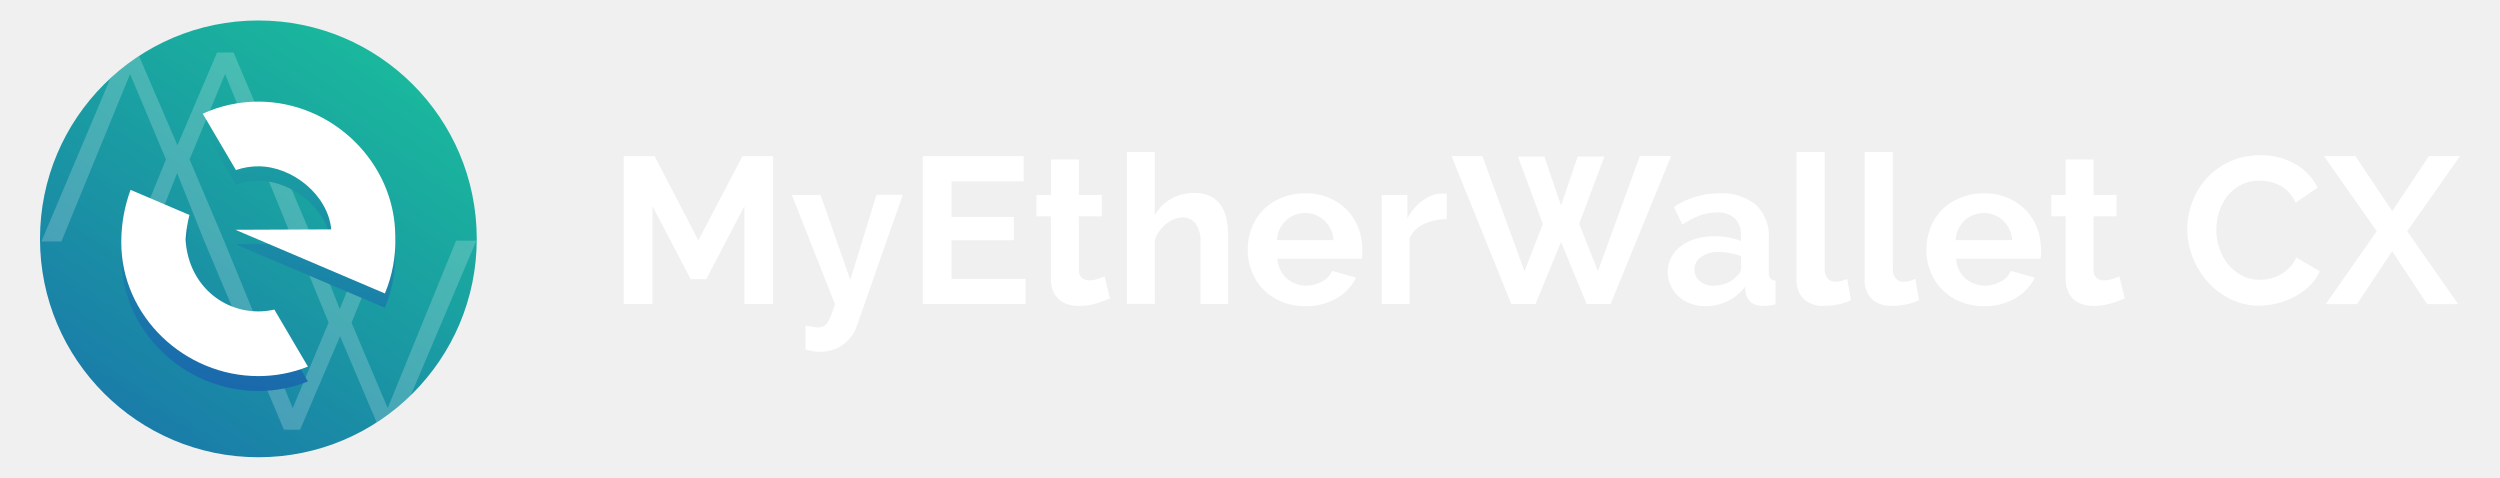
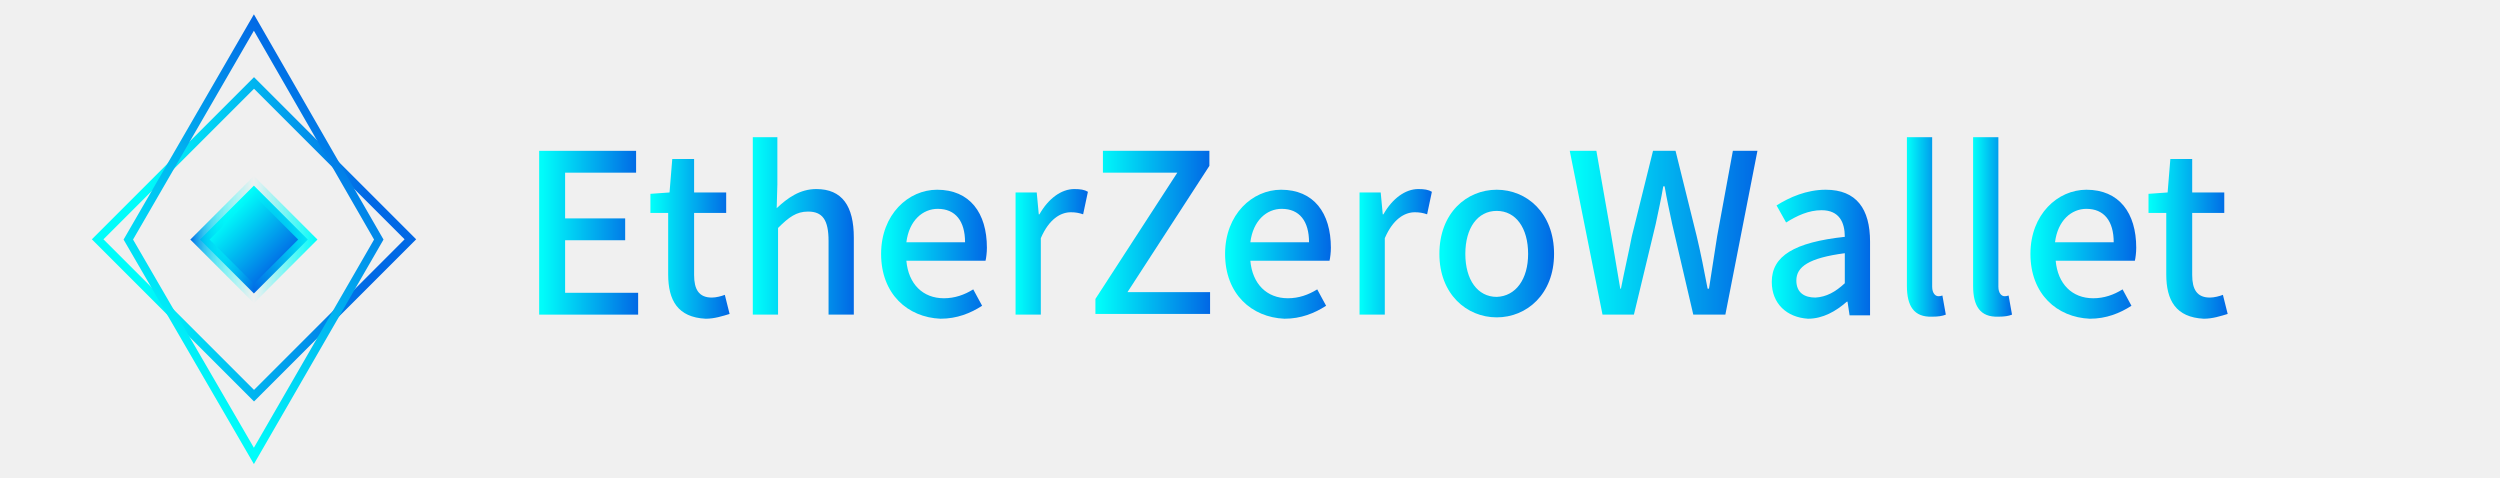
- <svg xmlns="http://www.w3.org/2000/svg" xmlns:xlink="http://www.w3.org/1999/xlink" id="Layer_1" data-name="Layer 1" viewBox="0 0 366.33 70">
-   <defs>
-     <style>.cls-1{fill:none}.cls-2{fill:url(#linear-gradient)}.cls-3,.cls-5{fill:#fff}.cls-4{clip-path:url(#clip-path)}.cls-5{opacity:.2}.cls-6{fill:url(#linear-gradient-2)}.cls-7{fill:url(#linear-gradient-3)}</style>
-     <linearGradient id="linear-gradient" x1="58.65" y1="4.4" x2=".43" y2="90.08" gradientUnits="userSpaceOnUse">
-       <stop offset="0" stop-color="#1abc9c" />
-       <stop offset="1" stop-color="#1a5daf" />
+ <svg xmlns="http://www.w3.org/2000/svg" version="1.1" id="Layer_1" x="0px" y="0px" viewBox="0 0 366.3 70" style="enable-background:new 0 0 366.3 70;" xml:space="preserve">
+   <style type="text/css">
+ 	.st0{fill:#FFFFFF;}
+ 	.st1{fill:url(#SVGID_1_);}
+ 	.st2{fill:url(#SVGID_2_);}
+ 	.st3{fill:url(#SVGID_3_);}
+ 	.st4{fill:url(#SVGID_4_);}
+ 	.st5{fill:url(#SVGID_5_);}
+ 	.st6{fill:url(#SVGID_6_);}
+ 	.st7{fill:url(#SVGID_7_);}
+ 	.st8{fill:url(#SVGID_8_);}
+ 	.st9{fill:url(#SVGID_9_);}
+ 	.st10{fill:url(#SVGID_10_);}
+ 	.st11{fill:url(#SVGID_11_);}
+ 	.st12{fill:url(#SVGID_12_);}
+ 	.st13{fill:url(#SVGID_13_);}
+ 	.st14{fill:url(#SVGID_14_);}
+ 	.st15{fill:url(#SVGID_15_);}
+ 	.st16{fill:url(#SVGID_16_);stroke:url(#SVGID_17_);stroke-width:2;stroke-miterlimit:10;}
+ 	.st17{fill:none;stroke:url(#SVGID_18_);stroke-width:1.2;stroke-miterlimit:10;}
+ 	.st18{fill:none;stroke:url(#SVGID_19_);stroke-width:1.2;stroke-linecap:round;stroke-miterlimit:10;}
+ </style>
+   <path class="st0" d="M25,27.5L25,27.5L25,27.5L25,27.5z" />
+   <g>
+     <linearGradient id="SVGID_1_" gradientUnits="userSpaceOnUse" x1="79.023" y1="34.103" x2="93.538" y2="34.103">
+       <stop offset="2.788190e-02" style="stop-color:#00FDFA" />
+       <stop offset="0.999" style="stop-color:#0168E5" />
    </linearGradient>
-     <clipPath id="clip-path">
-       <circle id="SVGID" class="cls-1" cx="37.86" cy="35" r="32" />
-     </clipPath>
-     <linearGradient id="linear-gradient-2" x1="37.83" y1="3.36" x2="28.84" y2="63.33" xlink:href="#linear-gradient" />
-     <linearGradient id="linear-gradient-3" x1="47.42" y1="4.8" x2="38.43" y2="64.77" xlink:href="#linear-gradient" />
-   </defs>
-   <circle class="cls-2" cx="37.86" cy="35" r="32" />
-   <path class="cls-3" d="M24.95 27.45z" />
-   <g class="cls-4">
-     <path class="cls-5" d="M66.83 35.27L56.81 59.8l-5.3-12.52 4.83-11.81h-2.61l-3.94 9.82-3.9-9.82h-2.57l4.83 11.81-5.26 12.52-10.06-24.53-5.05-11.9 5.2-12.52L43 35.38h2.97L34.23 7.7h-2.42L26 21.28 20.15 7.7h-2.38L6.07 35.38H9l10.06-24.53 5.26 12.52-4.83 11.82h2.57l3.9-9.83 3.95 9.91L41.6 62.96h2.38l5.85-13.69 5.81 13.69h2.42L69.8 35.27h-2.97z" />
-     <path class="cls-6" d="M40.2 47.5a10.13 10.13 0 0 1-2.34.27c-5.58 0-10.33-4.25-10.67-10.56a19.86 19.86 0 0 1 .57-3.57L19.13 30a22.3 22.3 0 0 0-1.36 7.7c0 10.82 9.27 19.59 20.09 19.59a19.53 19.53 0 0 0 7.26-1.39z" />
-     <path class="cls-7" d="M37.86 17a19.52 19.52 0 0 0-8.15 1.77l4.86 8.26a10.09 10.09 0 0 1 3.29-.55c4.94 0 10.18 4.14 10.68 9.24l-14.05.06L56.4 45.1a20 20 0 0 0 1.52-8.32C57.92 26 48.68 17 37.86 17z" />
-     <path class="cls-3" d="M24.95 27.45zM40.2 45.36a10.13 10.13 0 0 1-2.34.27c-5.58 0-10.33-4.25-10.67-10.56a19.86 19.86 0 0 1 .57-3.57l-8.63-3.68a22.3 22.3 0 0 0-1.36 7.7c0 10.82 9.27 19.59 20.09 19.59a19.53 19.53 0 0 0 7.26-1.39zM37.86 14.89a19.52 19.52 0 0 0-8.15 1.77l4.86 8.26a10.09 10.09 0 0 1 3.29-.55c4.94 0 10.18 4.14 10.68 9.24l-14.05.06L56.4 43a20 20 0 0 0 1.52-8.32c0-10.86-9.24-19.79-20.06-19.79z" />
+     <path class="st1" d="M79,22.1h14.2v3.2H82.8V32h8.8v3.2h-8.8v7.7h10.7v3.2H79V22.1z" />
+     <linearGradient id="SVGID_2_" gradientUnits="userSpaceOnUse" x1="95.296" y1="34.868" x2="106.85" y2="34.868">
+       <stop offset="2.788190e-02" style="stop-color:#00FDFA" />
+       <stop offset="0.999" style="stop-color:#0168E5" />
+     </linearGradient>
+     <path class="st2" d="M97.9,40.2v-9h-2.6v-2.8l2.8-0.2l0.4-4.9h3.2v4.9h4.7v3h-4.7v9.1c0,2.1,0.7,3.3,2.6,3.3c0.6,0,1.4-0.2,1.9-0.4   l0.7,2.8c-1,0.3-2.2,0.7-3.5,0.7C99.3,46.5,97.9,44,97.9,40.2z" />
+     <linearGradient id="SVGID_3_" gradientUnits="userSpaceOnUse" x1="110.202" y1="33.111" x2="125.076" y2="33.111">
+       <stop offset="2.788190e-02" style="stop-color:#00FDFA" />
+       <stop offset="0.999" style="stop-color:#0168E5" />
+     </linearGradient>
+     <path class="st3" d="M110.2,20.1h3.7V27l-0.1,3.5c1.6-1.5,3.4-2.8,5.8-2.8c3.8,0,5.5,2.5,5.5,7.1v11.3h-3.7V35.3   c0-3.1-0.9-4.3-3-4.3c-1.7,0-2.8,0.8-4.4,2.4v12.7h-3.7V20.1z" />
+     <linearGradient id="SVGID_4_" gradientUnits="userSpaceOnUse" x1="129.144" y1="37.114" x2="144.604" y2="37.114">
+       <stop offset="2.788190e-02" style="stop-color:#00FDFA" />
+       <stop offset="0.999" style="stop-color:#0168E5" />
+     </linearGradient>
+     <path class="st4" d="M129.1,37.2c0-5.8,4-9.4,8.2-9.4c4.8,0,7.3,3.4,7.3,8.5c0,0.7-0.1,1.5-0.2,1.9h-11.6c0.3,3.4,2.4,5.5,5.5,5.5   c1.6,0,3-0.5,4.3-1.3l1.3,2.4c-1.7,1.1-3.7,1.9-6.1,1.9C133,46.5,129.1,43.1,129.1,37.2z M141.4,35.5c0-3.1-1.4-4.9-4-4.9   c-2.2,0-4.2,1.7-4.6,4.9H141.4z" />
+     <linearGradient id="SVGID_5_" gradientUnits="userSpaceOnUse" x1="148.802" y1="36.902" x2="159.347" y2="36.902">
+       <stop offset="2.788190e-02" style="stop-color:#00FDFA" />
+       <stop offset="0.999" style="stop-color:#0168E5" />
+     </linearGradient>
+     <path class="st5" d="M148.8,28.2h3.1l0.3,3.2h0.1c1.3-2.3,3.2-3.7,5.1-3.7c0.9,0,1.5,0.1,2,0.4l-0.7,3.3c-0.6-0.2-1.1-0.3-1.8-0.3   c-1.5,0-3.2,1-4.4,3.8v11.2h-3.7V28.2z" />
+     <linearGradient id="SVGID_6_" gradientUnits="userSpaceOnUse" x1="160.454" y1="34.103" x2="177.248" y2="34.103">
+       <stop offset="2.788190e-02" style="stop-color:#00FDFA" />
+       <stop offset="0.999" style="stop-color:#0168E5" />
+     </linearGradient>
+     <path class="st6" d="M160.5,43.8l12-18.5h-10.9v-3.2h15.6v2.2l-12,18.5h12.1v3.2h-16.8V43.8z" />
+     <linearGradient id="SVGID_7_" gradientUnits="userSpaceOnUse" x1="179.527" y1="37.114" x2="194.987" y2="37.114">
+       <stop offset="2.788190e-02" style="stop-color:#00FDFA" />
+       <stop offset="0.999" style="stop-color:#0168E5" />
+     </linearGradient>
+     <path class="st7" d="M179.5,37.2c0-5.8,4-9.4,8.2-9.4c4.8,0,7.3,3.4,7.3,8.5c0,0.7-0.1,1.5-0.2,1.9h-11.6c0.3,3.4,2.4,5.5,5.5,5.5   c1.6,0,3-0.5,4.3-1.3l1.3,2.4c-1.7,1.1-3.7,1.9-6.1,1.9C183.4,46.5,179.5,43.1,179.5,37.2z M191.8,35.5c0-3.1-1.4-4.9-4-4.9   c-2.2,0-4.2,1.7-4.6,4.9H191.8z" />
+     <linearGradient id="SVGID_8_" gradientUnits="userSpaceOnUse" x1="199.185" y1="36.902" x2="209.73" y2="36.902">
+       <stop offset="2.788190e-02" style="stop-color:#00FDFA" />
+       <stop offset="0.999" style="stop-color:#0168E5" />
+     </linearGradient>
+     <path class="st8" d="M199.2,28.2h3.1l0.3,3.2h0.1c1.3-2.3,3.2-3.7,5.1-3.7c0.9,0,1.5,0.1,2,0.4l-0.7,3.3c-0.6-0.2-1.1-0.3-1.8-0.3   c-1.5,0-3.2,1-4.4,3.8v11.2h-3.7V28.2z" />
+     <linearGradient id="SVGID_9_" gradientUnits="userSpaceOnUse" x1="210.87" y1="37.114" x2="227.729" y2="37.114">
+       <stop offset="2.788190e-02" style="stop-color:#00FDFA" />
+       <stop offset="0.999" style="stop-color:#0168E5" />
+     </linearGradient>
+     <path class="st9" d="M210.9,37.2c0-6,4-9.4,8.4-9.4c4.4,0,8.4,3.4,8.4,9.4c0,5.9-4,9.3-8.4,9.3C214.9,46.5,210.9,43.1,210.9,37.2z    M223.9,37.2c0-3.8-1.8-6.3-4.6-6.3c-2.8,0-4.6,2.5-4.6,6.3c0,3.8,1.8,6.3,4.6,6.3C222.1,43.4,223.9,40.9,223.9,37.2z" />
+     <linearGradient id="SVGID_10_" gradientUnits="userSpaceOnUse" x1="230.007" y1="34.103" x2="257.606" y2="34.103">
+       <stop offset="2.788190e-02" style="stop-color:#00FDFA" />
+       <stop offset="0.999" style="stop-color:#0168E5" />
+     </linearGradient>
+     <path class="st10" d="M230,22.1h3.9l2.2,12.5l1.3,7.7h0.1c0.5-2.6,1.1-5.1,1.6-7.7l3.1-12.5h3.3l3.1,12.5c0.6,2.5,1.1,5.1,1.6,7.7   h0.2c0.4-2.6,0.8-5.2,1.2-7.7l2.3-12.5h3.6l-4.7,24h-4.7L245,32.8c-0.4-1.9-0.8-3.7-1.1-5.5h-0.2c-0.3,1.8-0.7,3.6-1.1,5.5   l-3.2,13.3h-4.6L230,22.1z" />
+     <linearGradient id="SVGID_11_" gradientUnits="userSpaceOnUse" x1="259.625" y1="37.114" x2="274.076" y2="37.114">
+       <stop offset="2.788190e-02" style="stop-color:#00FDFA" />
+       <stop offset="0.999" style="stop-color:#0168E5" />
+     </linearGradient>
+     <path class="st11" d="M259.6,41.3c0-3.8,3.3-5.8,10.7-6.6c0-2.1-0.8-3.9-3.4-3.9c-1.9,0-3.6,0.8-5.2,1.8l-1.4-2.5   c1.9-1.2,4.4-2.3,7.2-2.3c4.5,0,6.5,2.8,6.5,7.6v10.8H271l-0.3-2h-0.1c-1.6,1.4-3.5,2.5-5.7,2.5C261.8,46.5,259.6,44.5,259.6,41.3z    M270.3,41.5v-4.4c-5.3,0.7-7.1,2-7.1,4c0,1.8,1.2,2.5,2.8,2.5C267.6,43.5,268.9,42.8,270.3,41.5z" />
+     <linearGradient id="SVGID_12_" gradientUnits="userSpaceOnUse" x1="279.381" y1="33.322" x2="285.108" y2="33.322">
+       <stop offset="2.788190e-02" style="stop-color:#00FDFA" />
+       <stop offset="0.999" style="stop-color:#0168E5" />
+     </linearGradient>
+     <path class="st12" d="M279.4,41.9V20.1h3.7v21.9c0,1,0.5,1.4,0.9,1.4c0.2,0,0.3,0,0.6-0.1l0.5,2.8c-0.5,0.2-1.1,0.3-2,0.3   C280.4,46.5,279.4,44.8,279.4,41.9z" />
+     <linearGradient id="SVGID_13_" gradientUnits="userSpaceOnUse" x1="289.08" y1="33.322" x2="294.807" y2="33.322">
+       <stop offset="2.788190e-02" style="stop-color:#00FDFA" />
+       <stop offset="0.999" style="stop-color:#0168E5" />
+     </linearGradient>
+     <path class="st13" d="M289.1,41.9V20.1h3.7v21.9c0,1,0.5,1.4,0.9,1.4c0.2,0,0.3,0,0.6-0.1l0.5,2.8c-0.5,0.2-1.1,0.3-2,0.3   C290.1,46.5,289.1,44.8,289.1,41.9z" />
+     <linearGradient id="SVGID_14_" gradientUnits="userSpaceOnUse" x1="297.509" y1="37.114" x2="312.969" y2="37.114">
+       <stop offset="2.788190e-02" style="stop-color:#00FDFA" />
+       <stop offset="0.999" style="stop-color:#0168E5" />
+     </linearGradient>
+     <path class="st14" d="M297.5,37.2c0-5.8,4-9.4,8.2-9.4c4.8,0,7.3,3.4,7.3,8.5c0,0.7-0.1,1.5-0.2,1.9h-11.6c0.3,3.4,2.4,5.5,5.5,5.5   c1.6,0,3-0.5,4.3-1.3l1.3,2.4c-1.7,1.1-3.7,1.9-6.1,1.9C301.4,46.5,297.5,43.1,297.5,37.2z M309.7,35.5c0-3.1-1.4-4.9-4-4.9   c-2.2,0-4.2,1.7-4.6,4.9H309.7z" />
+     <linearGradient id="SVGID_15_" gradientUnits="userSpaceOnUse" x1="314.791" y1="34.868" x2="326.346" y2="34.868">
+       <stop offset="2.788190e-02" style="stop-color:#00FDFA" />
+       <stop offset="0.999" style="stop-color:#0168E5" />
+     </linearGradient>
+     <path class="st15" d="M317.4,40.2v-9h-2.6v-2.8l2.8-0.2l0.4-4.9h3.2v4.9h4.7v3h-4.7v9.1c0,2.1,0.7,3.3,2.6,3.3   c0.6,0,1.4-0.2,1.9-0.4l0.7,2.8c-1,0.3-2.2,0.7-3.5,0.7C318.8,46.5,317.4,44,317.4,40.2z" />
  </g>
-   <path class="cls-3" d="M109.08 44.56V30.21l-5.59 10.69h-2.29l-5.59-10.69v14.35H91.4V22.88h4.52l6.41 12.34 6.47-12.34h4.49v21.68h-4.21zM118.06 47.67a8 8 0 0 0 1 .23 5.53 5.53 0 0 0 .82.08 1.75 1.75 0 0 0 .73-.15 1.57 1.57 0 0 0 .61-.53 5.23 5.23 0 0 0 .55-1.05q.27-.67.58-1.68l-6.32-16h4.21L124.59 41l3.85-12.46h3.85l-6.72 19.18a5.73 5.73 0 0 1-2 2.75 5.58 5.58 0 0 1-3.48 1.07 6.65 6.65 0 0 1-1-.08 6.36 6.36 0 0 1-1.05-.26v-3.53zM150.27 40.86v3.69h-15.05V22.88H150v3.69h-10.57v5.22h9.13v3.42h-9.13v5.65h10.84zM162.64 43.73a18.25 18.25 0 0 1-2 .73 8.47 8.47 0 0 1-2.5.37 5.82 5.82 0 0 1-1.6-.21 3.51 3.51 0 0 1-1.31-.69 3.35 3.35 0 0 1-.9-1.22 4.41 4.41 0 0 1-.34-1.82V31.7h-2.11v-3.14H154v-5.19h4.09v5.19h3.36v3.14h-3.36v7.82a1.45 1.45 0 0 0 .44 1.21 1.69 1.69 0 0 0 1.08.35 3.76 3.76 0 0 0 1.25-.21q.61-.21 1-.37zM180 44.56h-4.09v-9a4.53 4.53 0 0 0-.7-2.79 2.37 2.37 0 0 0-2-.9 3.13 3.13 0 0 0-1.16.24 4.54 4.54 0 0 0-1.16.69 5.86 5.86 0 0 0-1 1.05 4.16 4.16 0 0 0-.67 1.34v9.34h-4.09V22.27h4.09v9.25a6.17 6.17 0 0 1 2.4-2.4 6.77 6.77 0 0 1 3.34-.84 5.27 5.27 0 0 1 2.53.53 4 4 0 0 1 1.51 1.43 5.85 5.85 0 0 1 .76 2 12.48 12.48 0 0 1 .21 2.32v10zM191.25 44.86a8.88 8.88 0 0 1-3.48-.66 7.85 7.85 0 0 1-4.35-4.41 8.43 8.43 0 0 1-.6-3.15 8.91 8.91 0 0 1 .58-3.22 7.86 7.86 0 0 1 1.68-2.66 8 8 0 0 1 2.67-1.76 8.9 8.9 0 0 1 3.53-.67 8.68 8.68 0 0 1 3.5.67 8.05 8.05 0 0 1 2.63 1.8 7.67 7.67 0 0 1 1.65 2.63 8.75 8.75 0 0 1 .56 3.11v.76a3.14 3.14 0 0 1-.08.61h-12.38a4.75 4.75 0 0 0 .46 1.68 4.11 4.11 0 0 0 2.26 2 4.31 4.31 0 0 0 1.53.27 4.72 4.72 0 0 0 2.31-.6 3.15 3.15 0 0 0 1.48-1.57l3.51 1a7.14 7.14 0 0 1-2.82 3 8.75 8.75 0 0 1-4.64 1.17zm4.15-9.65a4.26 4.26 0 0 0-1.33-2.89 4.17 4.17 0 0 0-5.66 0 4.19 4.19 0 0 0-.9 1.25 4.41 4.41 0 0 0-.41 1.62h8.31zM212 32.1a8.07 8.07 0 0 0-3.33.72 4.2 4.2 0 0 0-2.11 2.06v9.68h-4.09v-16h3.76V32a7.29 7.29 0 0 1 1-1.48 7.76 7.76 0 0 1 1.25-1.15 5.82 5.82 0 0 1 1.36-.75 3.76 3.76 0 0 1 1.33-.26h.5a1.66 1.66 0 0 1 .32 0v3.74zM222.42 22.94h3.88l2.44 7.18 2.44-7.18h3.91l-3.69 9.86 2.75 6.93 6.14-16.86h4.58L236 44.56h-3.5l-3.76-9.1-3.74 9.1h-3.54l-8.76-21.68h4.52l6.17 16.86 2.69-6.93zM249.85 44.86a6.07 6.07 0 0 1-2.17-.38 5.21 5.21 0 0 1-1.74-1.07 5 5 0 0 1-1.15-1.6 4.85 4.85 0 0 1-.41-2 4.44 4.44 0 0 1 .5-2.09 4.8 4.8 0 0 1 1.4-1.63 7 7 0 0 1 2.16-1.09 9.4 9.4 0 0 1 2.75-.38 11.85 11.85 0 0 1 2.09.18 8.54 8.54 0 0 1 1.82.52v-.9a3.21 3.21 0 0 0-.9-2.44 3.75 3.75 0 0 0-2.67-.85 7.08 7.08 0 0 0-2.5.46 11.63 11.63 0 0 0-2.5 1.34l-1.25-2.6a11.82 11.82 0 0 1 6.66-2 7.8 7.8 0 0 1 5.34 1.67 6.21 6.21 0 0 1 1.91 4.9v5a1.44 1.44 0 0 0 .23.92 1 1 0 0 0 .75.31v3.48a9.14 9.14 0 0 1-1.8.21 2.73 2.73 0 0 1-1.79-.52 2.23 2.23 0 0 1-.78-1.37l-.09-.93a7.08 7.08 0 0 1-2.6 2.14 7.45 7.45 0 0 1-3.26.72zm1.16-3a5.33 5.33 0 0 0 2-.37 3.58 3.58 0 0 0 1.45-1 1.47 1.47 0 0 0 .67-1.16v-1.8a10 10 0 0 0-1.59-.44 8.58 8.58 0 0 0-1.65-.17 4.37 4.37 0 0 0-2.6.72 2.15 2.15 0 0 0-1 1.82 2.18 2.18 0 0 0 .79 1.73 2.88 2.88 0 0 0 1.92.68zM263.28 22.27h4.09v17.16a2 2 0 0 0 .43 1.37 1.54 1.54 0 0 0 1.22.49 3.06 3.06 0 0 0 .81-.12 5.46 5.46 0 0 0 .84-.31l.55 3.14a7.9 7.9 0 0 1-1.92.61 10.52 10.52 0 0 1-2 .21 4.1 4.1 0 0 1-3-1 3.88 3.88 0 0 1-1.05-2.92V22.27zM273.27 22.27h4.09v17.16a2 2 0 0 0 .43 1.37 1.54 1.54 0 0 0 1.22.49 3.06 3.06 0 0 0 .81-.12 5.46 5.46 0 0 0 .84-.31l.54 3.14a7.9 7.9 0 0 1-1.92.61 10.52 10.52 0 0 1-2 .21 4.1 4.1 0 0 1-3-1 3.88 3.88 0 0 1-1.05-2.92V22.27zM290.7 44.86a8.88 8.88 0 0 1-3.48-.66 7.85 7.85 0 0 1-4.35-4.41 8.43 8.43 0 0 1-.6-3.15 8.91 8.91 0 0 1 .58-3.22 7.86 7.86 0 0 1 1.68-2.66A8 8 0 0 1 287.2 29a8.9 8.9 0 0 1 3.53-.67 8.68 8.68 0 0 1 3.5.67 8.05 8.05 0 0 1 2.63 1.8 7.67 7.67 0 0 1 1.65 2.63 8.75 8.75 0 0 1 .56 3.11v.76a3.14 3.14 0 0 1-.08.61h-12.38a4.75 4.75 0 0 0 .46 1.68 4.11 4.11 0 0 0 2.26 2 4.31 4.31 0 0 0 1.53.27 4.72 4.72 0 0 0 2.31-.6 3.15 3.15 0 0 0 1.48-1.57l3.51 1a7.14 7.14 0 0 1-2.82 3 8.75 8.75 0 0 1-4.64 1.17zm4.15-9.65a4.26 4.26 0 0 0-1.33-2.89 4.17 4.17 0 0 0-5.66 0 4.19 4.19 0 0 0-.9 1.25 4.41 4.41 0 0 0-.41 1.62h8.31zM311.34 43.73a18.25 18.25 0 0 1-2 .73 8.47 8.47 0 0 1-2.5.37 5.82 5.82 0 0 1-1.6-.21 3.51 3.51 0 0 1-1.31-.69 3.35 3.35 0 0 1-.9-1.22 4.41 4.41 0 0 1-.34-1.82V31.7h-2.11v-3.14h2.11v-5.19h4.09v5.19h3.36v3.14h-3.36v7.82a1.45 1.45 0 0 0 .44 1.21 1.69 1.69 0 0 0 1.08.35 3.76 3.76 0 0 0 1.25-.21q.61-.21 1-.37zM320.5 33.56a11.23 11.23 0 0 1 .72-3.92 10.52 10.52 0 0 1 5.45-5.94 10.38 10.38 0 0 1 4.52-.95 9.86 9.86 0 0 1 5.18 1.31 8.39 8.39 0 0 1 3.25 3.42l-3.24 2.23a5.54 5.54 0 0 0-1-1.54 5.21 5.21 0 0 0-1.31-1 5.91 5.91 0 0 0-1.47-.53 7 7 0 0 0-1.5-.17 5.68 5.68 0 0 0-2.76.64 6.08 6.08 0 0 0-2 1.66 7.34 7.34 0 0 0-1.18 2.32 8.78 8.78 0 0 0-.4 2.58 8.41 8.41 0 0 0 .46 2.76 7.35 7.35 0 0 0 1.3 2.34 6.49 6.49 0 0 0 2 1.62 5.51 5.51 0 0 0 2.58.61 6.79 6.79 0 0 0 1.53-.18 5.8 5.8 0 0 0 1.51-.58 5.73 5.73 0 0 0 1.33-1 4.72 4.72 0 0 0 1-1.51l3.45 2a6.52 6.52 0 0 1-1.48 2.15 9.52 9.52 0 0 1-2.17 1.57 11.07 11.07 0 0 1-2.58 1 11.31 11.31 0 0 1-2.69.34 9.23 9.23 0 0 1-4.24-1 11 11 0 0 1-3.31-2.55 11.82 11.82 0 0 1-2.17-3.57 11.15 11.15 0 0 1-.78-4.11zM345.14 22.88l5.4 8.06 5.37-8.06h4.55l-7.73 11 7.48 10.69h-4.55l-5.13-7.76-5.16 7.76h-4.58l7.48-10.69-7.73-11h4.58z" />
+   <g>
+     <linearGradient id="SVGID_16_" gradientUnits="userSpaceOnUse" x1="33.218" y1="31.111" x2="41.114" y2="39.007">
+       <stop offset="2.788190e-02" style="stop-color:#00FDFA" />
+       <stop offset="0.999" style="stop-color:#0168E5" />
+     </linearGradient>
+     <linearGradient id="SVGID_17_" gradientUnits="userSpaceOnUse" x1="46.477" y1="35.059" x2="27.856" y2="35.059">
+       <stop offset="0" style="stop-color:#00FDFA" />
+       <stop offset="7.066998e-02" style="stop-color:#00FDFA;stop-opacity:0.859" />
+       <stop offset="0.5" style="stop-color:#00FDFA;stop-opacity:0" />
+       <stop offset="0.634" style="stop-color:#00FAFA;stop-opacity:0.269" />
+       <stop offset="0.715" style="stop-color:#00F2F8;stop-opacity:0.431" />
+       <stop offset="0.781" style="stop-color:#00E4F6;stop-opacity:0.565" />
+       <stop offset="0.84" style="stop-color:#00CFF4;stop-opacity:0.683" />
+       <stop offset="0.894" style="stop-color:#00B5F0;stop-opacity:0.79" />
+       <stop offset="0.944" style="stop-color:#0195EB;stop-opacity:0.891" />
+       <stop offset="0.991" style="stop-color:#016FE6;stop-opacity:0.984" />
+       <stop offset="0.999" style="stop-color:#0168E5" />
+     </linearGradient>
+     <polygon class="st16" points="45.1,35.1 37.2,43 29.3,35.1 37.2,27.2  " />
+     <linearGradient id="SVGID_18_" gradientUnits="userSpaceOnUse" x1="25.296" y1="23.189" x2="49.036" y2="46.929">
+       <stop offset="2.788190e-02" style="stop-color:#00FDFA" />
+       <stop offset="0.999" style="stop-color:#0168E5" />
+     </linearGradient>
+     <rect x="21" y="18.9" transform="matrix(0.7071 -0.7071 0.7071 0.7071 -13.9047 36.5491)" class="st17" width="32.4" height="32.4" />
+     <linearGradient id="SVGID_19_" gradientUnits="userSpaceOnUse" x1="20.679" y1="51.546" x2="53.654" y2="18.572">
+       <stop offset="2.788190e-02" style="stop-color:#00FDFA" />
+       <stop offset="0.999" style="stop-color:#0168E5" />
+     </linearGradient>
+     <polygon class="st18" points="37.2,3.3 18.8,35.1 37.2,66.8 55.5,35.1  " />
+   </g>
</svg>
